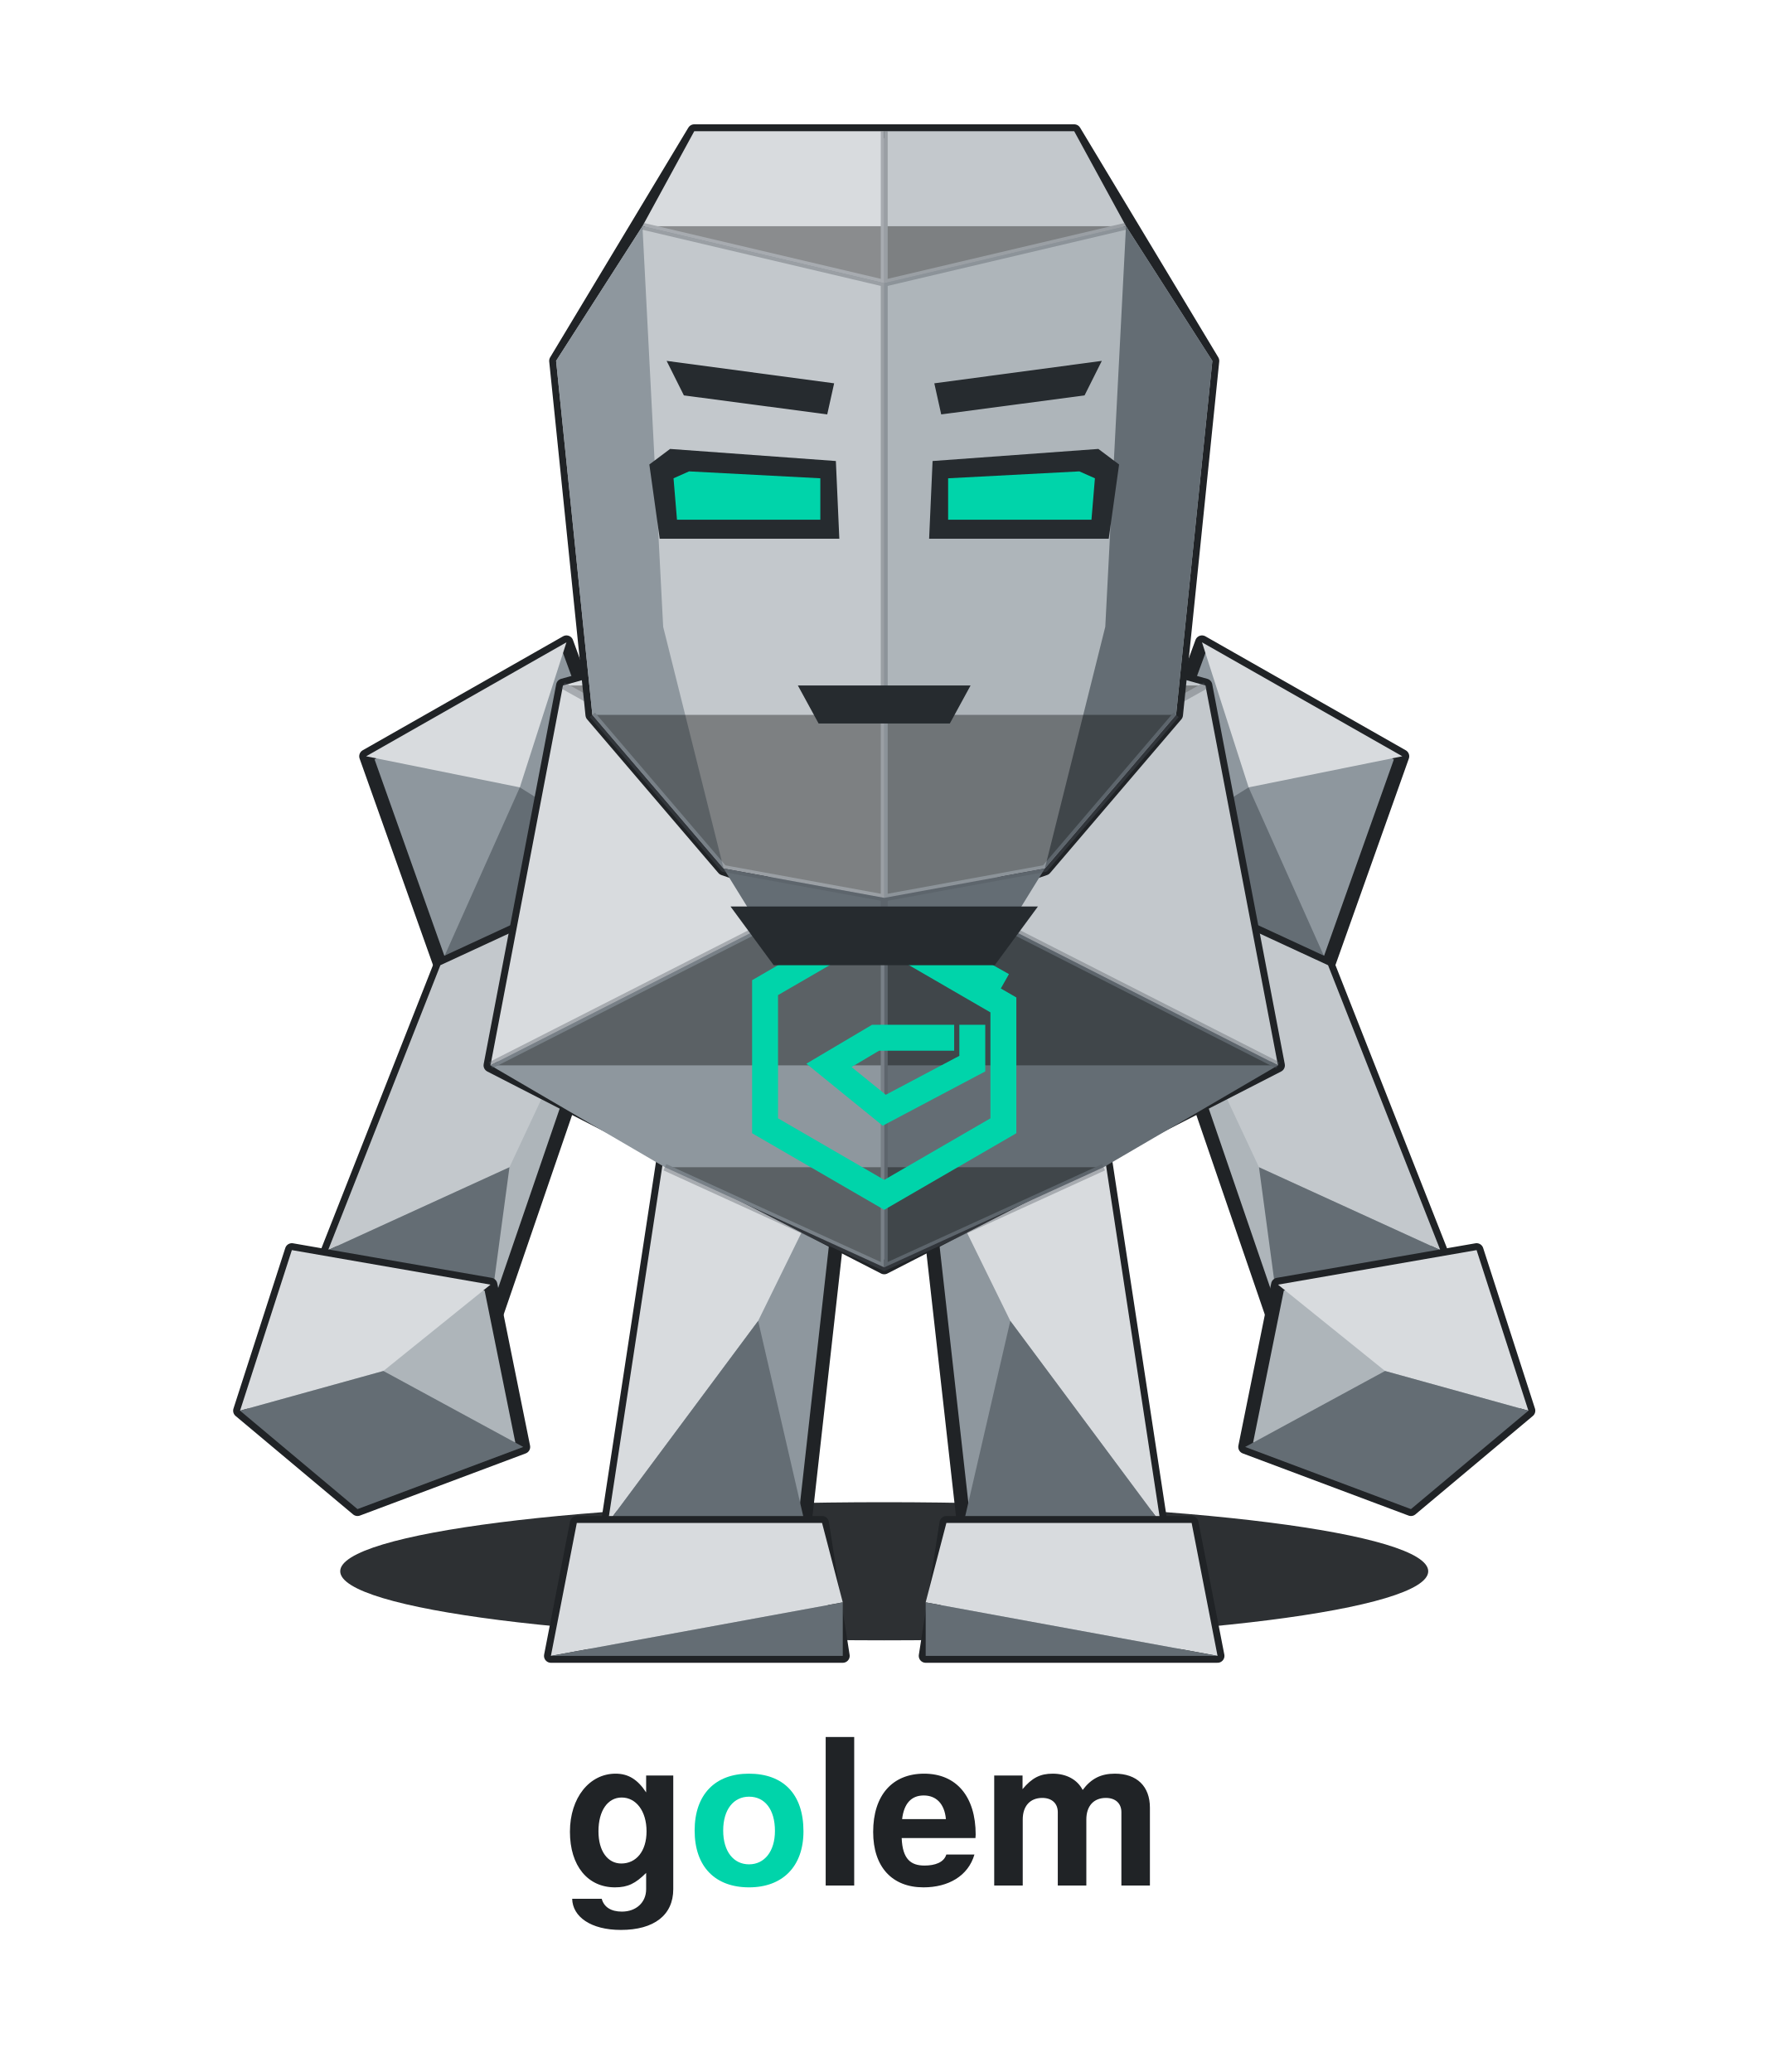
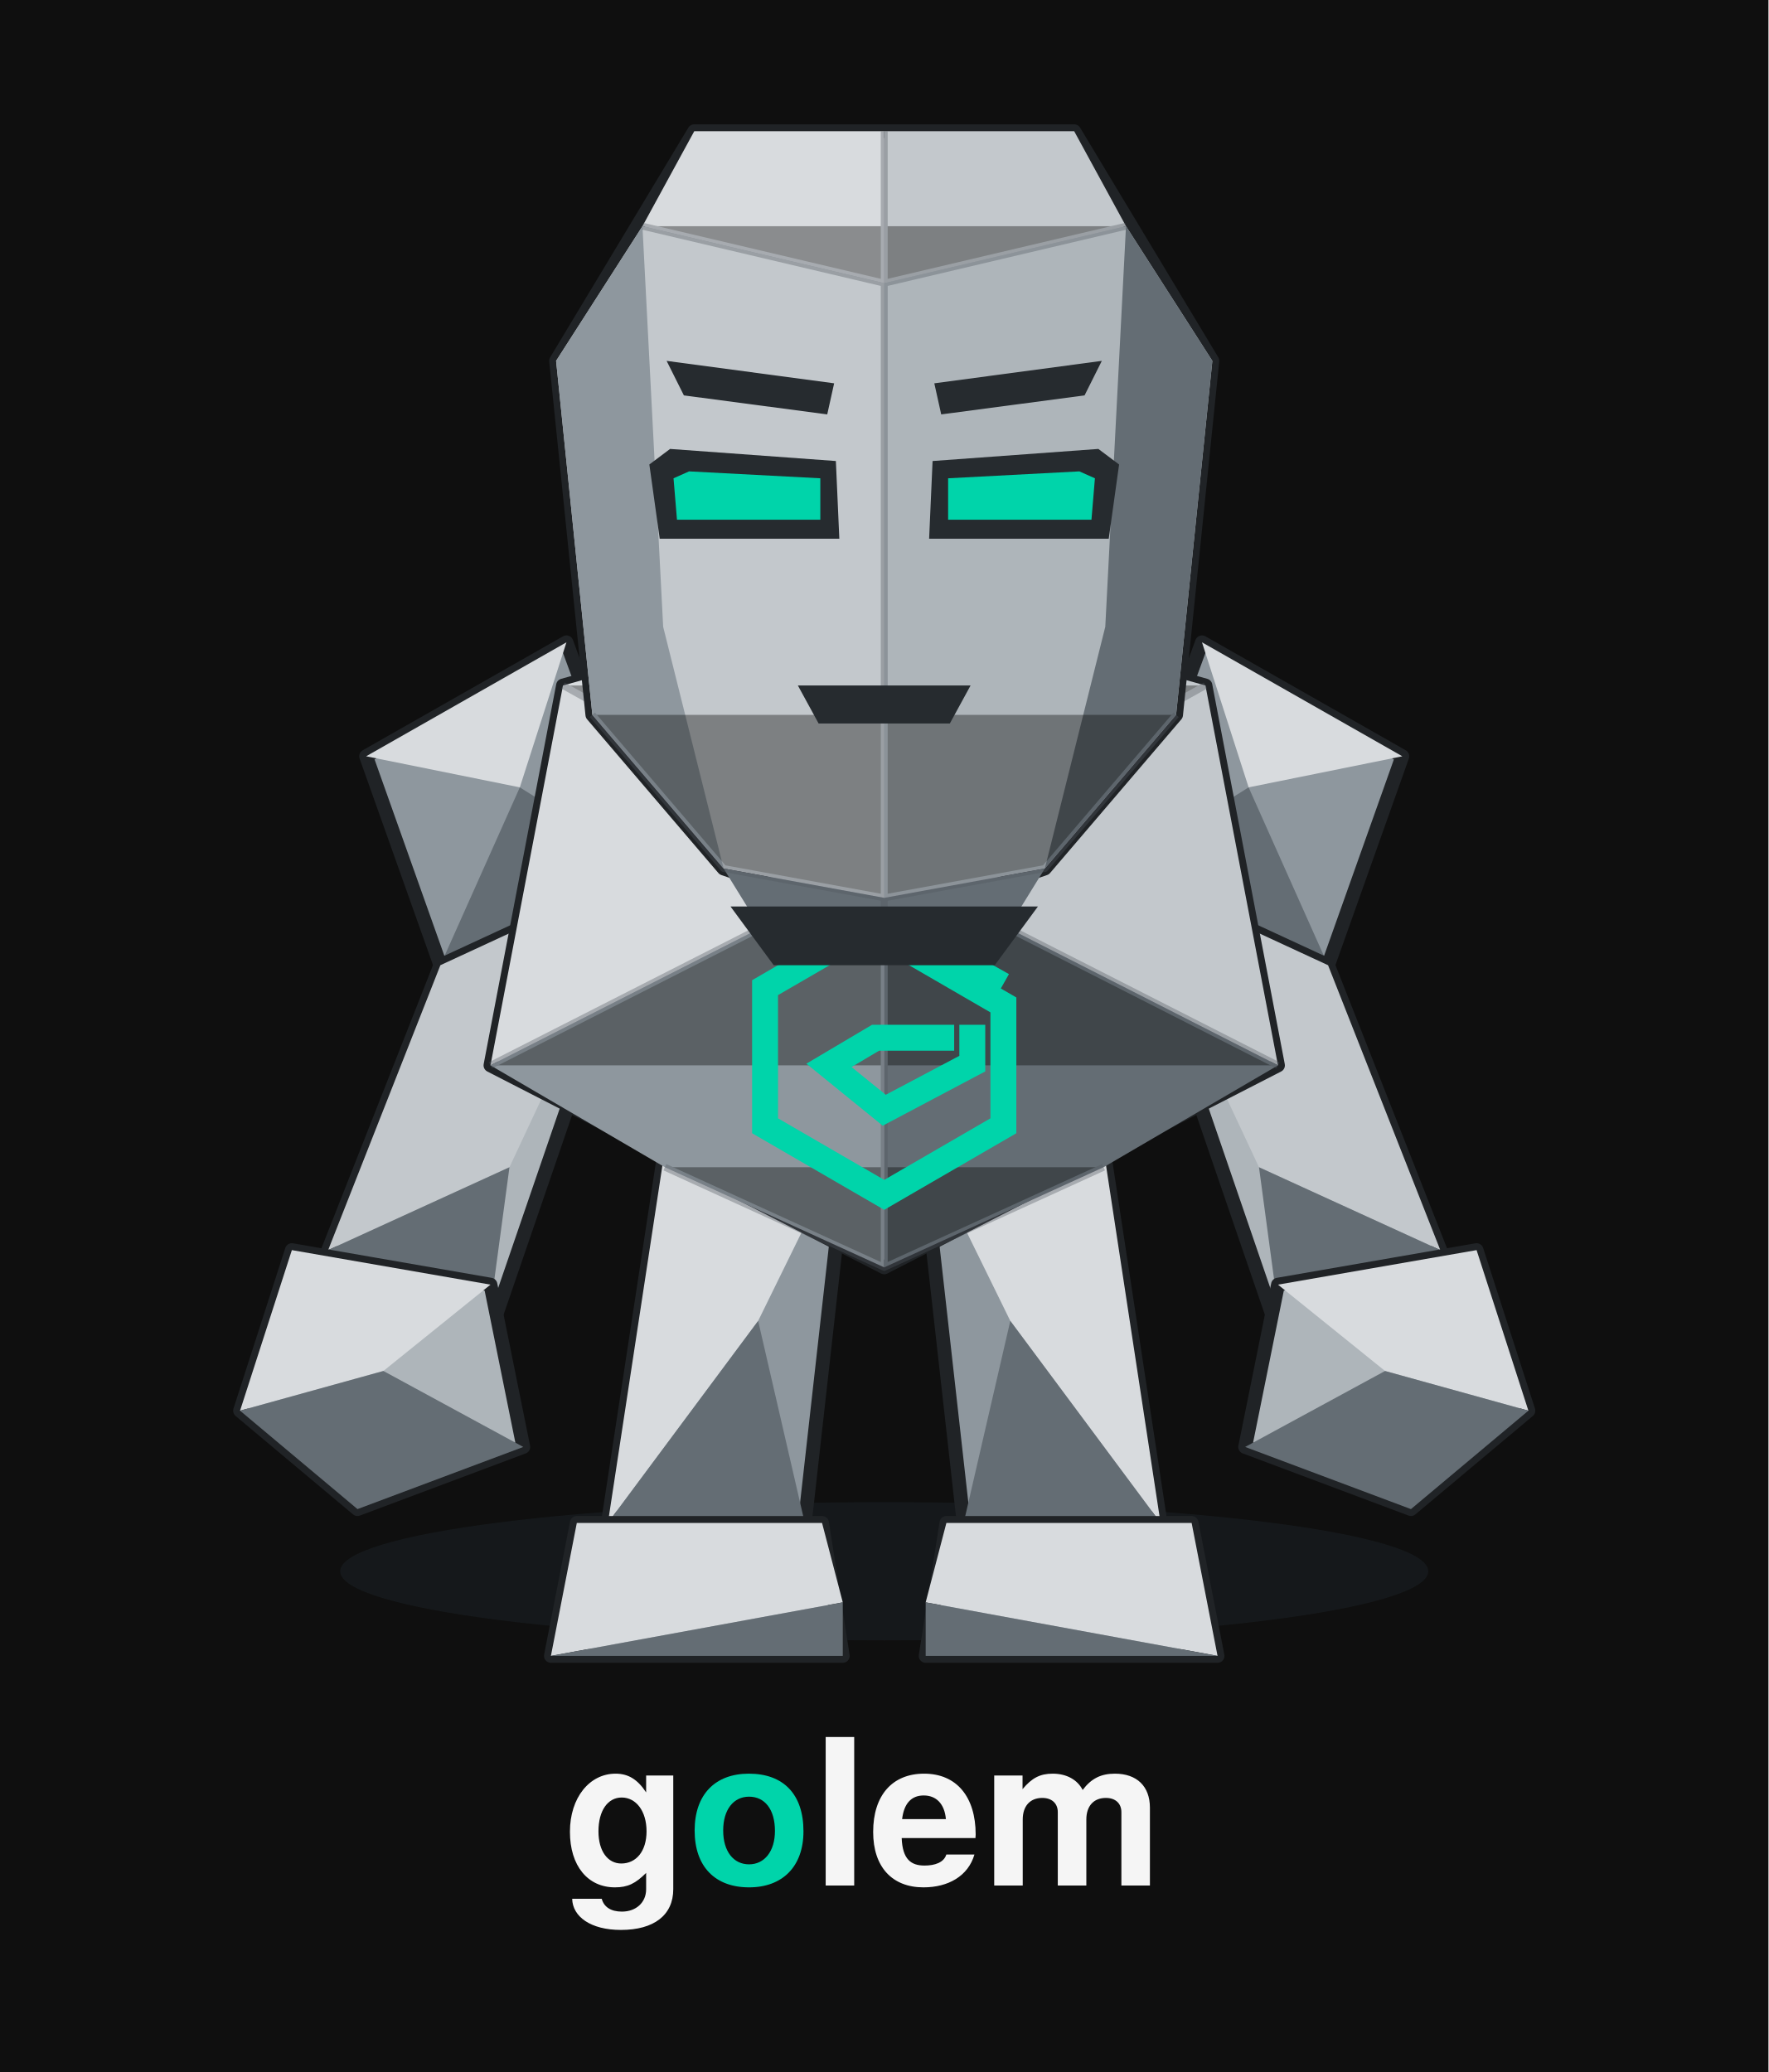
<svg xmlns="http://www.w3.org/2000/svg" viewBox="0 0 1024 1200" role="img" aria-labelledby="title desc">
+   <rect width="1024" height="1200" fill="#0f0f0f" />
  <defs>
    <style>
      .outline { stroke: #202326; stroke-width: 8; stroke-linejoin: round; }
      .seam { stroke: #4f565d; stroke-width: 4; stroke-linejoin: round; opacity: .36; }
      .dark { fill: #262b2f; }
      .shadow { fill: #161a1d; opacity: .9; }
      .stone-1 { fill: #d8dbde; }
      .stone-2 { fill: #c3c8cc; }
      .stone-3 { fill: #aeb5ba; }
      .stone-4 { fill: #8e979e; }
      .stone-5 { fill: #646d74; }
      .accent { fill: #00d4aa; }
      .core { fill: none; stroke: #00d4aa; stroke-width: 15; stroke-linejoin: miter; stroke-linecap: square; }
      .word { font-family: "Avenir Next", "Helvetica Neue", sans-serif; font-size: 118px; font-weight: 700; letter-spacing: 0; }
    </style>
  </defs>
  <ellipse class="shadow" cx="512" cy="910" rx="315" ry="40" />
  <g id="body">
    <g id="legs">
      <polygon class="stone-4 outline" points="386 659 491 659 466 882 352 882" />
      <polygon class="stone-1" points="386 659 491 659 439 765 352 882" />
      <polygon class="stone-5" points="439 765 466 882 352 882" />
      <polygon class="stone-3 outline" points="334 882 476 882 488 959 319 959" />
      <polygon class="stone-1" points="334 882 476 882 488 928 319 959" />
      <polygon class="stone-5" points="319 959 488 928 488 959" />
      <polygon class="stone-4 outline" points="638 659 533 659 558 882 672 882" />
      <polygon class="stone-1" points="638 659 533 659 585 765 672 882" />
      <polygon class="stone-5" points="585 765 558 882 672 882" />
      <polygon class="stone-3 outline" points="690 882 548 882 536 959 705 959" />
      <polygon class="stone-1" points="690 882 548 882 536 928 705 959" />
      <polygon class="stone-5" points="705 959 536 928 536 959" />
    </g>
    <g id="arms">
      <polygon class="stone-4 outline" points="328 372 212 438 255 559 376 503" />
      <polygon class="stone-1" points="328 372 212 438 301 456" />
      <polygon class="stone-5" points="301 456 255 559 376 503" />
      <polygon class="stone-3 outline" points="255 559 190 724 281 780 376 503" />
      <polygon class="stone-2" points="255 559 190 724 295 676 376 503" />
      <polygon class="stone-5" points="190 724 281 780 295 676" />
      <polygon class="stone-3 outline" points="169 724 284 744 303 838 207 874 139 817" />
      <polygon class="stone-1" points="169 724 284 744 222 794 139 817" />
      <polygon class="stone-5" points="222 794 303 838 207 874 139 817" />
      <polygon class="stone-4 outline" points="696 372 812 438 769 559 648 503" />
      <polygon class="stone-1" points="696 372 812 438 723 456" />
      <polygon class="stone-5" points="723 456 769 559 648 503" />
      <polygon class="stone-3 outline" points="769 559 834 724 743 780 648 503" />
      <polygon class="stone-2" points="769 559 834 724 729 676 648 503" />
      <polygon class="stone-5" points="834 724 743 780 729 676" />
      <polygon class="stone-3 outline" points="855 724 740 744 721 838 817 874 885 817" />
      <polygon class="stone-1" points="855 724 740 744 802 794 885 817" />
      <polygon class="stone-5" points="802 794 721 838 817 874 885 817" />
    </g>
    <g id="torso">
      <polygon class="stone-3 outline" points="326 397 512 345 698 397 740 617 512 734 284 617" />
      <polygon class="stone-1" points="326 397 512 345 512 501 284 617" />
      <polygon class="stone-2" points="512 345 698 397 740 617 512 501" />
      <polygon class="stone-4" points="284 617 512 501 512 734 385 676" />
      <polygon class="stone-5" points="512 501 740 617 639 676 512 734" />
      <path class="seam" d="M512 345v389M326 397l186 104 186-104M284 617l228-116 228 116M385 676l127 58 127-58" />
      <path class="core" d="M512 444v98" />
      <path class="core" d="M512 542l69 40v70l-69 40-69-40v-80l69-40 62 35" />
      <path class="core" d="M545 601h-38l-27 16 32 26 51-27v-15" />
    </g>
  </g>
  <g id="head">
    <polygon class="stone-3 outline" points="402 76 622 76 702 209 681 414 605 503 512 535 419 503 343 414 322 209" />
    <polygon class="stone-1" points="402 76 512 76 512 164 372 131" />
    <polygon class="stone-2" points="512 76 622 76 652 131 512 164" />
    <polygon class="stone-2" points="372 131 512 164 512 520 419 503 343 414 322 209" />
    <polygon class="stone-3" points="512 164 652 131 702 209 681 414 605 503 512 520" />
    <polygon class="stone-4" points="322 209 343 414 419 503 384 363 372 131" />
    <polygon class="stone-5" points="702 209 681 414 605 503 640 363 652 131" />
    <polygon class="stone-5" points="419 503 512 520 605 503 576 550 448 550" />
    <path class="seam" d="M512 76v459M372 131l140 33 140-33M343 414l76 89 93 17 93-17 76-89" />
    <polygon class="dark" points="388 260 484 267 486 312 382 312 376 269" />
    <polygon class="accent" points="399 273 475 277 475 301 392 301 390 277" />
    <polygon class="dark" points="636 260 540 267 538 312 642 312 648 269" />
    <polygon class="accent" points="625 273 549 277 549 301 632 301 634 277" />
    <polygon class="dark" points="386 209 483 222 479 240 396 229" />
    <polygon class="dark" points="638 209 541 222 545 240 628 229" />
    <polygon class="dark" points="462 397 562 397 550 419 474 419" />
    <polygon class="dark" points="423 525 601 525 576 559 448 559" />
  </g>
  <g id="wordmark" aria-label="golem">
-     <text class="word" x="326" y="1092" fill="#202326">g<tspan fill="#00d4aa">o</tspan>lem</text>
+     <text class="word" x="326" y="1092" fill="#f5f5f5">g<tspan fill="#00d4aa">o</tspan>lem</text>
  </g>
</svg>
